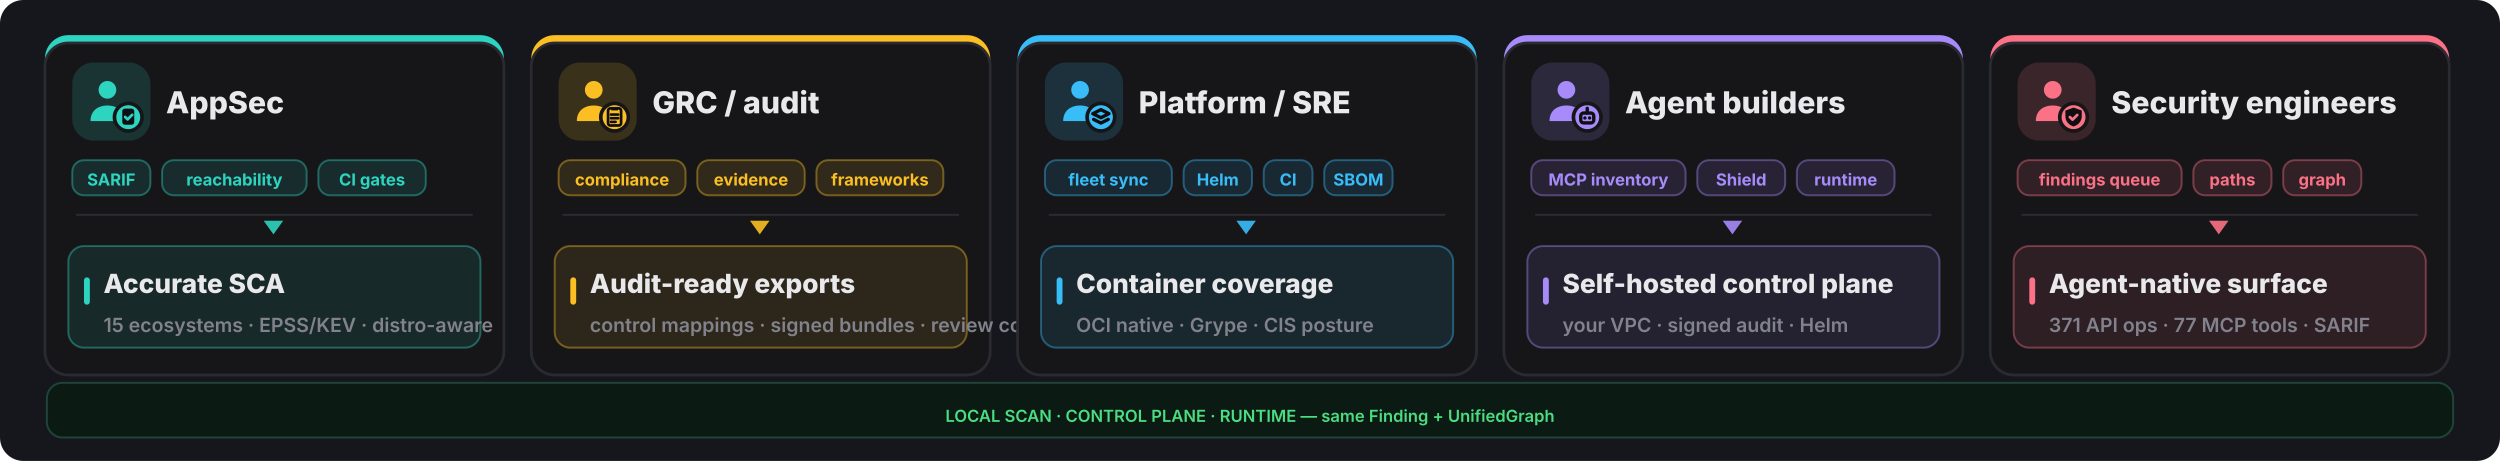
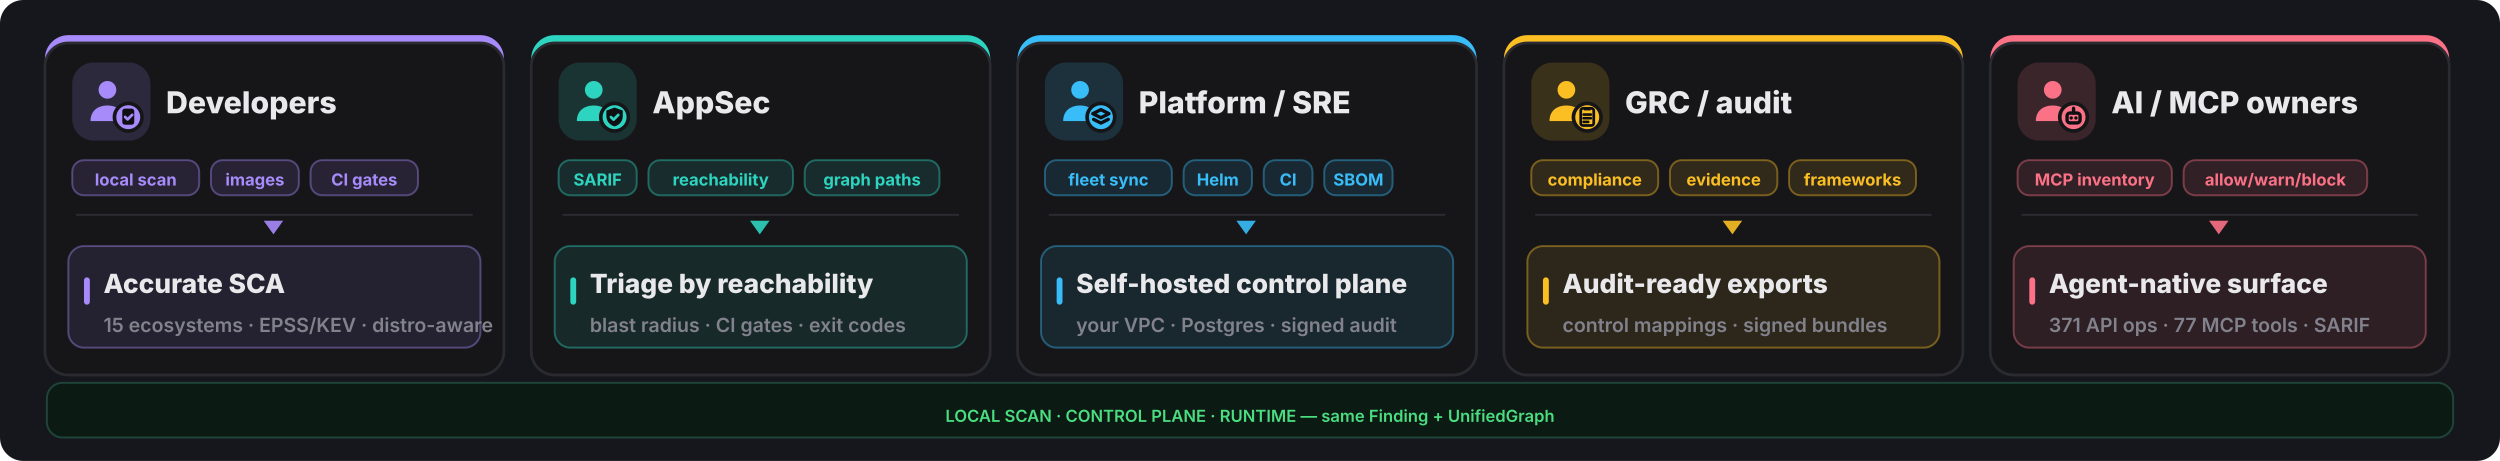
<svg xmlns="http://www.w3.org/2000/svg" width="1280" height="236" viewBox="0 0 1280 236" fill="none">
  <rect width="1280" height="236" rx="12" fill="#16161d" />
-   <rect x="23" y="18" width="235" height="174" rx="12" fill="#2dd4bf" />
+   <rect x="23" y="18" width="235" height="174" rx="12" fill="#a78bfa" />
  <rect x="23" y="22" width="235" height="170" rx="12" fill="#161619" stroke="#2a2a31" stroke-width="1.4" />
-   <rect x="37" y="32" width="40" height="40" rx="11" fill="#2dd4bf" opacity="0.16" />
+   <rect x="37" y="32" width="40" height="40" rx="11" fill="#a78bfa" opacity="0.16" />
  <g transform="translate(41,36) scale(1.333333)">
+     <circle cx="10.5" cy="7.5" r="3.4" fill="#a78bfa" />
+     <path d="M4 19.5c0-4 2.9-6 6.5-6s6.5 2 6.5 6z" fill="#a78bfa" />
+     <circle cx="18.5" cy="18" r="6" fill="#161619" />
+     <circle cx="18.5" cy="18" r="4.6" fill="#a78bfa" />
+     <g fill="none" stroke="#0f0f13" stroke-width="1.3" stroke-linecap="round" stroke-linejoin="round">
+       <rect x="16.2" y="14.7" width="4.6" height="6.2" rx="1" fill="#0f0f13" stroke="none" />
+       <path d="M17.3 17.9l.95.95 1.75-1.75" stroke="#a78bfa" stroke-width="1.05" />
+     </g>
+   </g>
+   <text x="85" y="58" font-family="Inter,system-ui,sans-serif" font-size="15.5" font-weight="800" fill="#e9e9ec">Developers</text>
+   <rect x="37" y="82" width="65" height="18" rx="6" fill="#a78bfa" fill-opacity="0.12" stroke="#a78bfa" stroke-opacity="0.4" />
+   <text x="69.5" y="95" text-anchor="middle" font-family="Inter,system-ui,sans-serif" font-size="8.5" font-weight="700" fill="#a78bfa">local scan</text>
+   <rect x="108" y="82" width="45" height="18" rx="6" fill="#a78bfa" fill-opacity="0.12" stroke="#a78bfa" stroke-opacity="0.4" />
+   <text x="130.5" y="95" text-anchor="middle" font-family="Inter,system-ui,sans-serif" font-size="8.5" font-weight="700" fill="#a78bfa">images</text>
+   <rect x="159" y="82" width="55" height="18" rx="6" fill="#a78bfa" fill-opacity="0.12" stroke="#a78bfa" stroke-opacity="0.4" />
+   <text x="186.5" y="95" text-anchor="middle" font-family="Inter,system-ui,sans-serif" font-size="8.5" font-weight="700" fill="#a78bfa">CI gates</text>
+   <line x1="39" y1="110" x2="242" y2="110" stroke="#2a2a31" stroke-width="1" />
+   <polygon points="140,120 135,113 145,113" fill="#a78bfa" opacity="0.9" />
+   <rect x="35" y="126" width="211" height="52" rx="8" fill="#a78bfa" opacity="0.10" />
+   <rect x="35" y="126" width="211" height="52" rx="8" fill="none" stroke="#a78bfa" opacity="0.4" />
+   <rect x="43" y="142" width="3" height="14" rx="1.5" fill="#a78bfa" />
+   <text x="53" y="150" font-family="Inter,system-ui,sans-serif" font-size="13.5" font-weight="800" fill="#e9e9ec">Accurate SCA</text>
+   <text x="53" y="170" font-family="Inter,system-ui,sans-serif" font-size="10" font-weight="600" fill="#82828c">15 ecosystems · EPSS/KEV · distro-aware</text>
+   <rect x="272" y="18" width="235" height="174" rx="12" fill="#2dd4bf" />
+   <rect x="272" y="22" width="235" height="170" rx="12" fill="#161619" stroke="#2a2a31" stroke-width="1.4" />
+   <rect x="286" y="32" width="40" height="40" rx="11" fill="#2dd4bf" opacity="0.16" />
+   <g transform="translate(290,36) scale(1.333333)">
    <circle cx="10.5" cy="7.5" r="3.4" fill="#2dd4bf" />
    <path d="M4 19.5c0-4 2.9-6 6.5-6s6.5 2 6.5 6z" fill="#2dd4bf" />
    <circle cx="18.5" cy="18" r="6" fill="#161619" />
    <circle cx="18.5" cy="18" r="4.6" fill="#2dd4bf" />
    <g fill="none" stroke="#0f0f13" stroke-width="1.3" stroke-linecap="round" stroke-linejoin="round">
-       <rect x="16.2" y="14.7" width="4.6" height="6.2" rx="1" fill="#0f0f13" stroke="none" />
-       <path d="M17.3 17.9l.95.95 1.75-1.75" stroke="#2dd4bf" stroke-width="1.05" />
+       <path d="M18.5 14.3l3.15 1.15v2.1c0 2.1-1.4 3.5-3.15 4-1.75-.5-3.15-1.9-3.15-4v-2.1z" fill="#0f0f13" stroke="none" />
+       <path d="M17.1 17.95l1 1 1.8-1.8" stroke="#2dd4bf" stroke-width="1.05" />
    </g>
  </g>
-   <text x="85" y="58" font-family="Inter,system-ui,sans-serif" font-size="15.5" font-weight="800" fill="#e9e9ec">AppSec</text>
-   <rect x="37" y="82" width="40" height="18" rx="6" fill="#2dd4bf" fill-opacity="0.12" stroke="#2dd4bf" stroke-opacity="0.4" />
-   <text x="57.0" y="95" text-anchor="middle" font-family="Inter,system-ui,sans-serif" font-size="8.5" font-weight="700" fill="#2dd4bf">SARIF</text>
-   <rect x="83" y="82" width="74" height="18" rx="6" fill="#2dd4bf" fill-opacity="0.12" stroke="#2dd4bf" stroke-opacity="0.4" />
-   <text x="120.0" y="95" text-anchor="middle" font-family="Inter,system-ui,sans-serif" font-size="8.5" font-weight="700" fill="#2dd4bf">reachability</text>
-   <rect x="163" y="82" width="55" height="18" rx="6" fill="#2dd4bf" fill-opacity="0.12" stroke="#2dd4bf" stroke-opacity="0.4" />
-   <text x="190.5" y="95" text-anchor="middle" font-family="Inter,system-ui,sans-serif" font-size="8.5" font-weight="700" fill="#2dd4bf">CI gates</text>
-   <line x1="39" y1="110" x2="242" y2="110" stroke="#2a2a31" stroke-width="1" />
-   <polygon points="140,120 135,113 145,113" fill="#2dd4bf" opacity="0.9" />
-   <rect x="35" y="126" width="211" height="52" rx="8" fill="#2dd4bf" opacity="0.10" />
-   <rect x="35" y="126" width="211" height="52" rx="8" fill="none" stroke="#2dd4bf" opacity="0.4" />
-   <rect x="43" y="142" width="3" height="14" rx="1.5" fill="#2dd4bf" />
-   <text x="53" y="150" font-family="Inter,system-ui,sans-serif" font-size="13.5" font-weight="800" fill="#e9e9ec">Accurate SCA</text>
-   <text x="53" y="170" font-family="Inter,system-ui,sans-serif" font-size="10" font-weight="600" fill="#82828c">15 ecosystems · EPSS/KEV · distro-aware</text>
-   <rect x="272" y="18" width="235" height="174" rx="12" fill="#fbbf24" />
-   <rect x="272" y="22" width="235" height="170" rx="12" fill="#161619" stroke="#2a2a31" stroke-width="1.4" />
-   <rect x="286" y="32" width="40" height="40" rx="11" fill="#fbbf24" opacity="0.16" />
-   <g transform="translate(290,36) scale(1.333333)">
-     <circle cx="10.5" cy="7.5" r="3.4" fill="#fbbf24" />
-     <path d="M4 19.5c0-4 2.9-6 6.5-6s6.5 2 6.5 6z" fill="#fbbf24" />
-     <circle cx="18.5" cy="18" r="6" fill="#161619" />
-     <circle cx="18.5" cy="18" r="4.6" fill="#fbbf24" />
-     <g fill="none" stroke="#0f0f13" stroke-width="1.3" stroke-linecap="round" stroke-linejoin="round">
-       <rect x="16.0" y="14.6" width="5.0" height="6.6" rx="0.9" fill="none" stroke="#0f0f13" stroke-width="1.05" />
-       <path d="M17.2 14.2h2.6v1.2h-2.6z" fill="#0f0f13" stroke="none" />
-       <path d="M17.1 17.0h2.8 M17.1 18.4h2.8 M17.1 19.8h1.8" stroke="#0f0f13" stroke-width="1.0" />
-     </g>
-   </g>
-   <text x="334" y="58" font-family="Inter,system-ui,sans-serif" font-size="15.5" font-weight="800" fill="#e9e9ec">GRC / audit</text>
-   <rect x="286" y="82" width="65" height="18" rx="6" fill="#fbbf24" fill-opacity="0.12" stroke="#fbbf24" stroke-opacity="0.4" />
-   <text x="318.5" y="95" text-anchor="middle" font-family="Inter,system-ui,sans-serif" font-size="8.5" font-weight="700" fill="#fbbf24">compliance</text>
-   <rect x="357" y="82" width="55" height="18" rx="6" fill="#fbbf24" fill-opacity="0.12" stroke="#fbbf24" stroke-opacity="0.4" />
-   <text x="384.5" y="95" text-anchor="middle" font-family="Inter,system-ui,sans-serif" font-size="8.5" font-weight="700" fill="#fbbf24">evidence</text>
-   <rect x="418" y="82" width="65" height="18" rx="6" fill="#fbbf24" fill-opacity="0.12" stroke="#fbbf24" stroke-opacity="0.4" />
-   <text x="450.5" y="95" text-anchor="middle" font-family="Inter,system-ui,sans-serif" font-size="8.5" font-weight="700" fill="#fbbf24">frameworks</text>
+   <text x="334" y="58" font-family="Inter,system-ui,sans-serif" font-size="15.5" font-weight="800" fill="#e9e9ec">AppSec</text>
+   <rect x="286" y="82" width="40" height="18" rx="6" fill="#2dd4bf" fill-opacity="0.12" stroke="#2dd4bf" stroke-opacity="0.4" />
+   <text x="306.0" y="95" text-anchor="middle" font-family="Inter,system-ui,sans-serif" font-size="8.5" font-weight="700" fill="#2dd4bf">SARIF</text>
+   <rect x="332" y="82" width="74" height="18" rx="6" fill="#2dd4bf" fill-opacity="0.12" stroke="#2dd4bf" stroke-opacity="0.4" />
+   <text x="369.0" y="95" text-anchor="middle" font-family="Inter,system-ui,sans-serif" font-size="8.5" font-weight="700" fill="#2dd4bf">reachability</text>
+   <rect x="412" y="82" width="69" height="18" rx="6" fill="#2dd4bf" fill-opacity="0.12" stroke="#2dd4bf" stroke-opacity="0.4" />
+   <text x="446.5" y="95" text-anchor="middle" font-family="Inter,system-ui,sans-serif" font-size="8.5" font-weight="700" fill="#2dd4bf">graph paths</text>
  <line x1="288" y1="110" x2="491" y2="110" stroke="#2a2a31" stroke-width="1" />
-   <polygon points="389,120 384,113 394,113" fill="#fbbf24" opacity="0.9" />
-   <rect x="284" y="126" width="211" height="52" rx="8" fill="#fbbf24" opacity="0.10" />
-   <rect x="284" y="126" width="211" height="52" rx="8" fill="none" stroke="#fbbf24" opacity="0.4" />
-   <rect x="292" y="142" width="3" height="14" rx="1.5" fill="#fbbf24" />
-   <text x="302" y="150" font-family="Inter,system-ui,sans-serif" font-size="13.5" font-weight="800" fill="#e9e9ec">Audit-ready exports</text>
-   <text x="302" y="170" font-family="Inter,system-ui,sans-serif" font-size="10" font-weight="600" fill="#82828c">control mappings · signed bundles · review context</text>
+   <polygon points="389,120 384,113 394,113" fill="#2dd4bf" opacity="0.9" />
+   <rect x="284" y="126" width="211" height="52" rx="8" fill="#2dd4bf" opacity="0.10" />
+   <rect x="284" y="126" width="211" height="52" rx="8" fill="none" stroke="#2dd4bf" opacity="0.4" />
+   <rect x="292" y="142" width="3" height="14" rx="1.5" fill="#2dd4bf" />
+   <text x="302" y="150" font-family="Inter,system-ui,sans-serif" font-size="13.5" font-weight="800" fill="#e9e9ec">Triage by reachability</text>
+   <text x="302" y="170" font-family="Inter,system-ui,sans-serif" font-size="10" font-weight="600" fill="#82828c">blast radius · CI gates · exit codes</text>
  <rect x="521" y="18" width="235" height="174" rx="12" fill="#38bdf8" />
  <rect x="521" y="22" width="235" height="170" rx="12" fill="#161619" stroke="#2a2a31" stroke-width="1.4" />
  <rect x="535" y="32" width="40" height="40" rx="11" fill="#38bdf8" opacity="0.16" />
  <g transform="translate(539,36) scale(1.333333)">
    <circle cx="10.5" cy="7.5" r="3.4" fill="#38bdf8" />
    <path d="M4 19.5c0-4 2.9-6 6.5-6s6.5 2 6.5 6z" fill="#38bdf8" />
    <circle cx="18.5" cy="18" r="6" fill="#161619" />
    <circle cx="18.5" cy="18" r="4.6" fill="#38bdf8" />
    <g fill="none" stroke="#0f0f13" stroke-width="1.3" stroke-linecap="round" stroke-linejoin="round">
      <path d="M18.5 15.1l3.1 1.55-3.1 1.55-3.1-1.55z" />
      <path d="M15.7 18.85l2.8 1.4 2.8-1.4" />
    </g>
  </g>
  <text x="583" y="58" font-family="Inter,system-ui,sans-serif" font-size="15.5" font-weight="800" fill="#e9e9ec">Platform / SRE</text>
  <rect x="535" y="82" width="65" height="18" rx="6" fill="#38bdf8" fill-opacity="0.12" stroke="#38bdf8" stroke-opacity="0.4" />
  <text x="567.5" y="95" text-anchor="middle" font-family="Inter,system-ui,sans-serif" font-size="8.5" font-weight="700" fill="#38bdf8">fleet sync</text>
  <rect x="606" y="82" width="35" height="18" rx="6" fill="#38bdf8" fill-opacity="0.12" stroke="#38bdf8" stroke-opacity="0.4" />
  <text x="623.5" y="95" text-anchor="middle" font-family="Inter,system-ui,sans-serif" font-size="8.5" font-weight="700" fill="#38bdf8">Helm</text>
  <rect x="647" y="82" width="25" height="18" rx="6" fill="#38bdf8" fill-opacity="0.12" stroke="#38bdf8" stroke-opacity="0.4" />
  <text x="659.5" y="95" text-anchor="middle" font-family="Inter,system-ui,sans-serif" font-size="8.5" font-weight="700" fill="#38bdf8">CI</text>
  <rect x="678" y="82" width="35" height="18" rx="6" fill="#38bdf8" fill-opacity="0.12" stroke="#38bdf8" stroke-opacity="0.4" />
  <text x="695.5" y="95" text-anchor="middle" font-family="Inter,system-ui,sans-serif" font-size="8.5" font-weight="700" fill="#38bdf8">SBOM</text>
  <line x1="537" y1="110" x2="740" y2="110" stroke="#2a2a31" stroke-width="1" />
  <polygon points="638,120 633,113 643,113" fill="#38bdf8" opacity="0.9" />
  <rect x="533" y="126" width="211" height="52" rx="8" fill="#38bdf8" opacity="0.10" />
  <rect x="533" y="126" width="211" height="52" rx="8" fill="none" stroke="#38bdf8" opacity="0.4" />
  <rect x="541" y="142" width="3" height="14" rx="1.5" fill="#38bdf8" />
-   <text x="551" y="150" font-family="Inter,system-ui,sans-serif" font-size="13.5" font-weight="800" fill="#e9e9ec">Container coverage</text>
-   <text x="551" y="170" font-family="Inter,system-ui,sans-serif" font-size="10" font-weight="600" fill="#82828c">OCI native · Grype · CIS posture</text>
-   <rect x="770" y="18" width="235" height="174" rx="12" fill="#a78bfa" />
+   <text x="551" y="150" font-family="Inter,system-ui,sans-serif" font-size="13.5" font-weight="800" fill="#e9e9ec">Self-hosted control plane</text>
+   <text x="551" y="170" font-family="Inter,system-ui,sans-serif" font-size="10" font-weight="600" fill="#82828c">your VPC · Postgres · signed audit</text>
+   <rect x="770" y="18" width="235" height="174" rx="12" fill="#fbbf24" />
  <rect x="770" y="22" width="235" height="170" rx="12" fill="#161619" stroke="#2a2a31" stroke-width="1.4" />
-   <rect x="784" y="32" width="40" height="40" rx="11" fill="#a78bfa" opacity="0.16" />
+   <rect x="784" y="32" width="40" height="40" rx="11" fill="#fbbf24" opacity="0.16" />
  <g transform="translate(788,36) scale(1.333333)">
-     <circle cx="10.5" cy="7.5" r="3.4" fill="#a78bfa" />
-     <path d="M4 19.5c0-4 2.9-6 6.5-6s6.5 2 6.5 6z" fill="#a78bfa" />
+     <circle cx="10.5" cy="7.5" r="3.4" fill="#fbbf24" />
+     <path d="M4 19.5c0-4 2.9-6 6.5-6s6.5 2 6.5 6z" fill="#fbbf24" />
    <circle cx="18.5" cy="18" r="6" fill="#161619" />
-     <circle cx="18.5" cy="18" r="4.6" fill="#a78bfa" />
+     <circle cx="18.5" cy="18" r="4.6" fill="#fbbf24" />
    <g fill="none" stroke="#0f0f13" stroke-width="1.3" stroke-linecap="round" stroke-linejoin="round">
-       <rect x="16" y="16.4" width="5" height="3.8" rx="1.1" />
-       <path d="M17.6 18.3h.01 M19.4 18.3h.01 M18.5 14.6v1.8" />
+       <rect x="16.0" y="14.6" width="5.0" height="6.6" rx="0.9" fill="none" stroke="#0f0f13" stroke-width="1.05" />
+       <path d="M17.2 14.2h2.6v1.2h-2.6z" fill="#0f0f13" stroke="none" />
+       <path d="M17.1 17.0h2.8 M17.1 18.4h2.8 M17.1 19.8h1.8" stroke="#0f0f13" stroke-width="1.0" />
    </g>
  </g>
-   <text x="832" y="58" font-family="Inter,system-ui,sans-serif" font-size="15.5" font-weight="800" fill="#e9e9ec">Agent builders</text>
-   <rect x="784" y="82" width="79" height="18" rx="6" fill="#a78bfa" fill-opacity="0.12" stroke="#a78bfa" stroke-opacity="0.4" />
-   <text x="823.5" y="95" text-anchor="middle" font-family="Inter,system-ui,sans-serif" font-size="8.5" font-weight="700" fill="#a78bfa">MCP inventory</text>
-   <rect x="869" y="82" width="45" height="18" rx="6" fill="#a78bfa" fill-opacity="0.12" stroke="#a78bfa" stroke-opacity="0.4" />
-   <text x="891.5" y="95" text-anchor="middle" font-family="Inter,system-ui,sans-serif" font-size="8.5" font-weight="700" fill="#a78bfa">Shield</text>
-   <rect x="920" y="82" width="50" height="18" rx="6" fill="#a78bfa" fill-opacity="0.12" stroke="#a78bfa" stroke-opacity="0.4" />
-   <text x="945.0" y="95" text-anchor="middle" font-family="Inter,system-ui,sans-serif" font-size="8.5" font-weight="700" fill="#a78bfa">runtime</text>
+   <text x="832" y="58" font-family="Inter,system-ui,sans-serif" font-size="15.5" font-weight="800" fill="#e9e9ec">GRC / audit</text>
+   <rect x="784" y="82" width="65" height="18" rx="6" fill="#fbbf24" fill-opacity="0.12" stroke="#fbbf24" stroke-opacity="0.4" />
+   <text x="816.5" y="95" text-anchor="middle" font-family="Inter,system-ui,sans-serif" font-size="8.5" font-weight="700" fill="#fbbf24">compliance</text>
+   <rect x="855" y="82" width="55" height="18" rx="6" fill="#fbbf24" fill-opacity="0.12" stroke="#fbbf24" stroke-opacity="0.4" />
+   <text x="882.5" y="95" text-anchor="middle" font-family="Inter,system-ui,sans-serif" font-size="8.5" font-weight="700" fill="#fbbf24">evidence</text>
+   <rect x="916" y="82" width="65" height="18" rx="6" fill="#fbbf24" fill-opacity="0.12" stroke="#fbbf24" stroke-opacity="0.4" />
+   <text x="948.5" y="95" text-anchor="middle" font-family="Inter,system-ui,sans-serif" font-size="8.5" font-weight="700" fill="#fbbf24">frameworks</text>
  <line x1="786" y1="110" x2="989" y2="110" stroke="#2a2a31" stroke-width="1" />
-   <polygon points="887,120 882,113 892,113" fill="#a78bfa" opacity="0.9" />
-   <rect x="782" y="126" width="211" height="52" rx="8" fill="#a78bfa" opacity="0.10" />
-   <rect x="782" y="126" width="211" height="52" rx="8" fill="none" stroke="#a78bfa" opacity="0.4" />
-   <rect x="790" y="142" width="3" height="14" rx="1.5" fill="#a78bfa" />
-   <text x="800" y="150" font-family="Inter,system-ui,sans-serif" font-size="13.5" font-weight="800" fill="#e9e9ec">Self-hosted control plane</text>
-   <text x="800" y="170" font-family="Inter,system-ui,sans-serif" font-size="10" font-weight="600" fill="#82828c">your VPC · signed audit · Helm</text>
+   <polygon points="887,120 882,113 892,113" fill="#fbbf24" opacity="0.9" />
+   <rect x="782" y="126" width="211" height="52" rx="8" fill="#fbbf24" opacity="0.10" />
+   <rect x="782" y="126" width="211" height="52" rx="8" fill="none" stroke="#fbbf24" opacity="0.4" />
+   <rect x="790" y="142" width="3" height="14" rx="1.5" fill="#fbbf24" />
+   <text x="800" y="150" font-family="Inter,system-ui,sans-serif" font-size="13.5" font-weight="800" fill="#e9e9ec">Audit-ready exports</text>
+   <text x="800" y="170" font-family="Inter,system-ui,sans-serif" font-size="10" font-weight="600" fill="#82828c">control mappings · signed bundles</text>
  <rect x="1019" y="18" width="235" height="174" rx="12" fill="#fb7185" />
  <rect x="1019" y="22" width="235" height="170" rx="12" fill="#161619" stroke="#2a2a31" stroke-width="1.4" />
  <rect x="1033" y="32" width="40" height="40" rx="11" fill="#fb7185" opacity="0.16" />
  <g transform="translate(1037,36) scale(1.333333)">
    <circle cx="10.5" cy="7.5" r="3.4" fill="#fb7185" />
    <path d="M4 19.5c0-4 2.9-6 6.5-6s6.5 2 6.5 6z" fill="#fb7185" />
    <circle cx="18.5" cy="18" r="6" fill="#161619" />
    <circle cx="18.5" cy="18" r="4.6" fill="#fb7185" />
    <g fill="none" stroke="#0f0f13" stroke-width="1.3" stroke-linecap="round" stroke-linejoin="round">
-       <path d="M18.5 14.3l3.15 1.15v2.1c0 2.1-1.4 3.5-3.15 4-1.75-.5-3.15-1.9-3.15-4v-2.1z" fill="#0f0f13" stroke="none" />
-       <path d="M17.1 17.95l1 1 1.8-1.8" stroke="#fb7185" stroke-width="1.05" />
+       <rect x="16" y="16.4" width="5" height="3.8" rx="1.1" />
+       <path d="M17.6 18.3h.01 M19.4 18.3h.01 M18.5 14.6v1.8" />
    </g>
  </g>
-   <text x="1081" y="58" font-family="Inter,system-ui,sans-serif" font-size="15.5" font-weight="800" fill="#e9e9ec">Security engineers</text>
-   <rect x="1033" y="82" width="84" height="18" rx="6" fill="#fb7185" fill-opacity="0.12" stroke="#fb7185" stroke-opacity="0.4" />
-   <text x="1075.0" y="95" text-anchor="middle" font-family="Inter,system-ui,sans-serif" font-size="8.5" font-weight="700" fill="#fb7185">findings queue</text>
-   <rect x="1123" y="82" width="40" height="18" rx="6" fill="#fb7185" fill-opacity="0.12" stroke="#fb7185" stroke-opacity="0.4" />
-   <text x="1143.0" y="95" text-anchor="middle" font-family="Inter,system-ui,sans-serif" font-size="8.5" font-weight="700" fill="#fb7185">paths</text>
-   <rect x="1169" y="82" width="40" height="18" rx="6" fill="#fb7185" fill-opacity="0.12" stroke="#fb7185" stroke-opacity="0.4" />
-   <text x="1189.0" y="95" text-anchor="middle" font-family="Inter,system-ui,sans-serif" font-size="8.5" font-weight="700" fill="#fb7185">graph</text>
+   <text x="1081" y="58" font-family="Inter,system-ui,sans-serif" font-size="15.5" font-weight="800" fill="#e9e9ec">AI / MCP owners</text>
+   <rect x="1033" y="82" width="79" height="18" rx="6" fill="#fb7185" fill-opacity="0.12" stroke="#fb7185" stroke-opacity="0.4" />
+   <text x="1072.5" y="95" text-anchor="middle" font-family="Inter,system-ui,sans-serif" font-size="8.5" font-weight="700" fill="#fb7185">MCP inventory</text>
+   <rect x="1118" y="82" width="94" height="18" rx="6" fill="#fb7185" fill-opacity="0.12" stroke="#fb7185" stroke-opacity="0.4" />
+   <text x="1165.0" y="95" text-anchor="middle" font-family="Inter,system-ui,sans-serif" font-size="8.5" font-weight="700" fill="#fb7185">allow/warn/block</text>
  <line x1="1035" y1="110" x2="1238" y2="110" stroke="#2a2a31" stroke-width="1" />
  <polygon points="1136,120 1131,113 1141,113" fill="#fb7185" opacity="0.9" />
  <rect x="1031" y="126" width="211" height="52" rx="8" fill="#fb7185" opacity="0.10" />
  <rect x="1031" y="126" width="211" height="52" rx="8" fill="none" stroke="#fb7185" opacity="0.4" />
  <rect x="1039" y="142" width="3" height="14" rx="1.5" fill="#fb7185" />
  <text x="1049" y="150" font-family="Inter,system-ui,sans-serif" font-size="13.5" font-weight="800" fill="#e9e9ec">Agent-native surface</text>
  <text x="1049" y="170" font-family="Inter,system-ui,sans-serif" font-size="10" font-weight="600" fill="#82828c">371 API ops · 77 MCP tools · SARIF</text>
  <rect x="24" y="196" width="1232" height="28" rx="8" fill="#0c1a14" stroke="#1f4438" />
  <text x="640" y="216" text-anchor="middle" font-family="Inter,system-ui,sans-serif" font-size="8.5" font-weight="600" fill="#4ade80">LOCAL SCAN · CONTROL PLANE · RUNTIME — same Finding + UnifiedGraph</text>
</svg>
